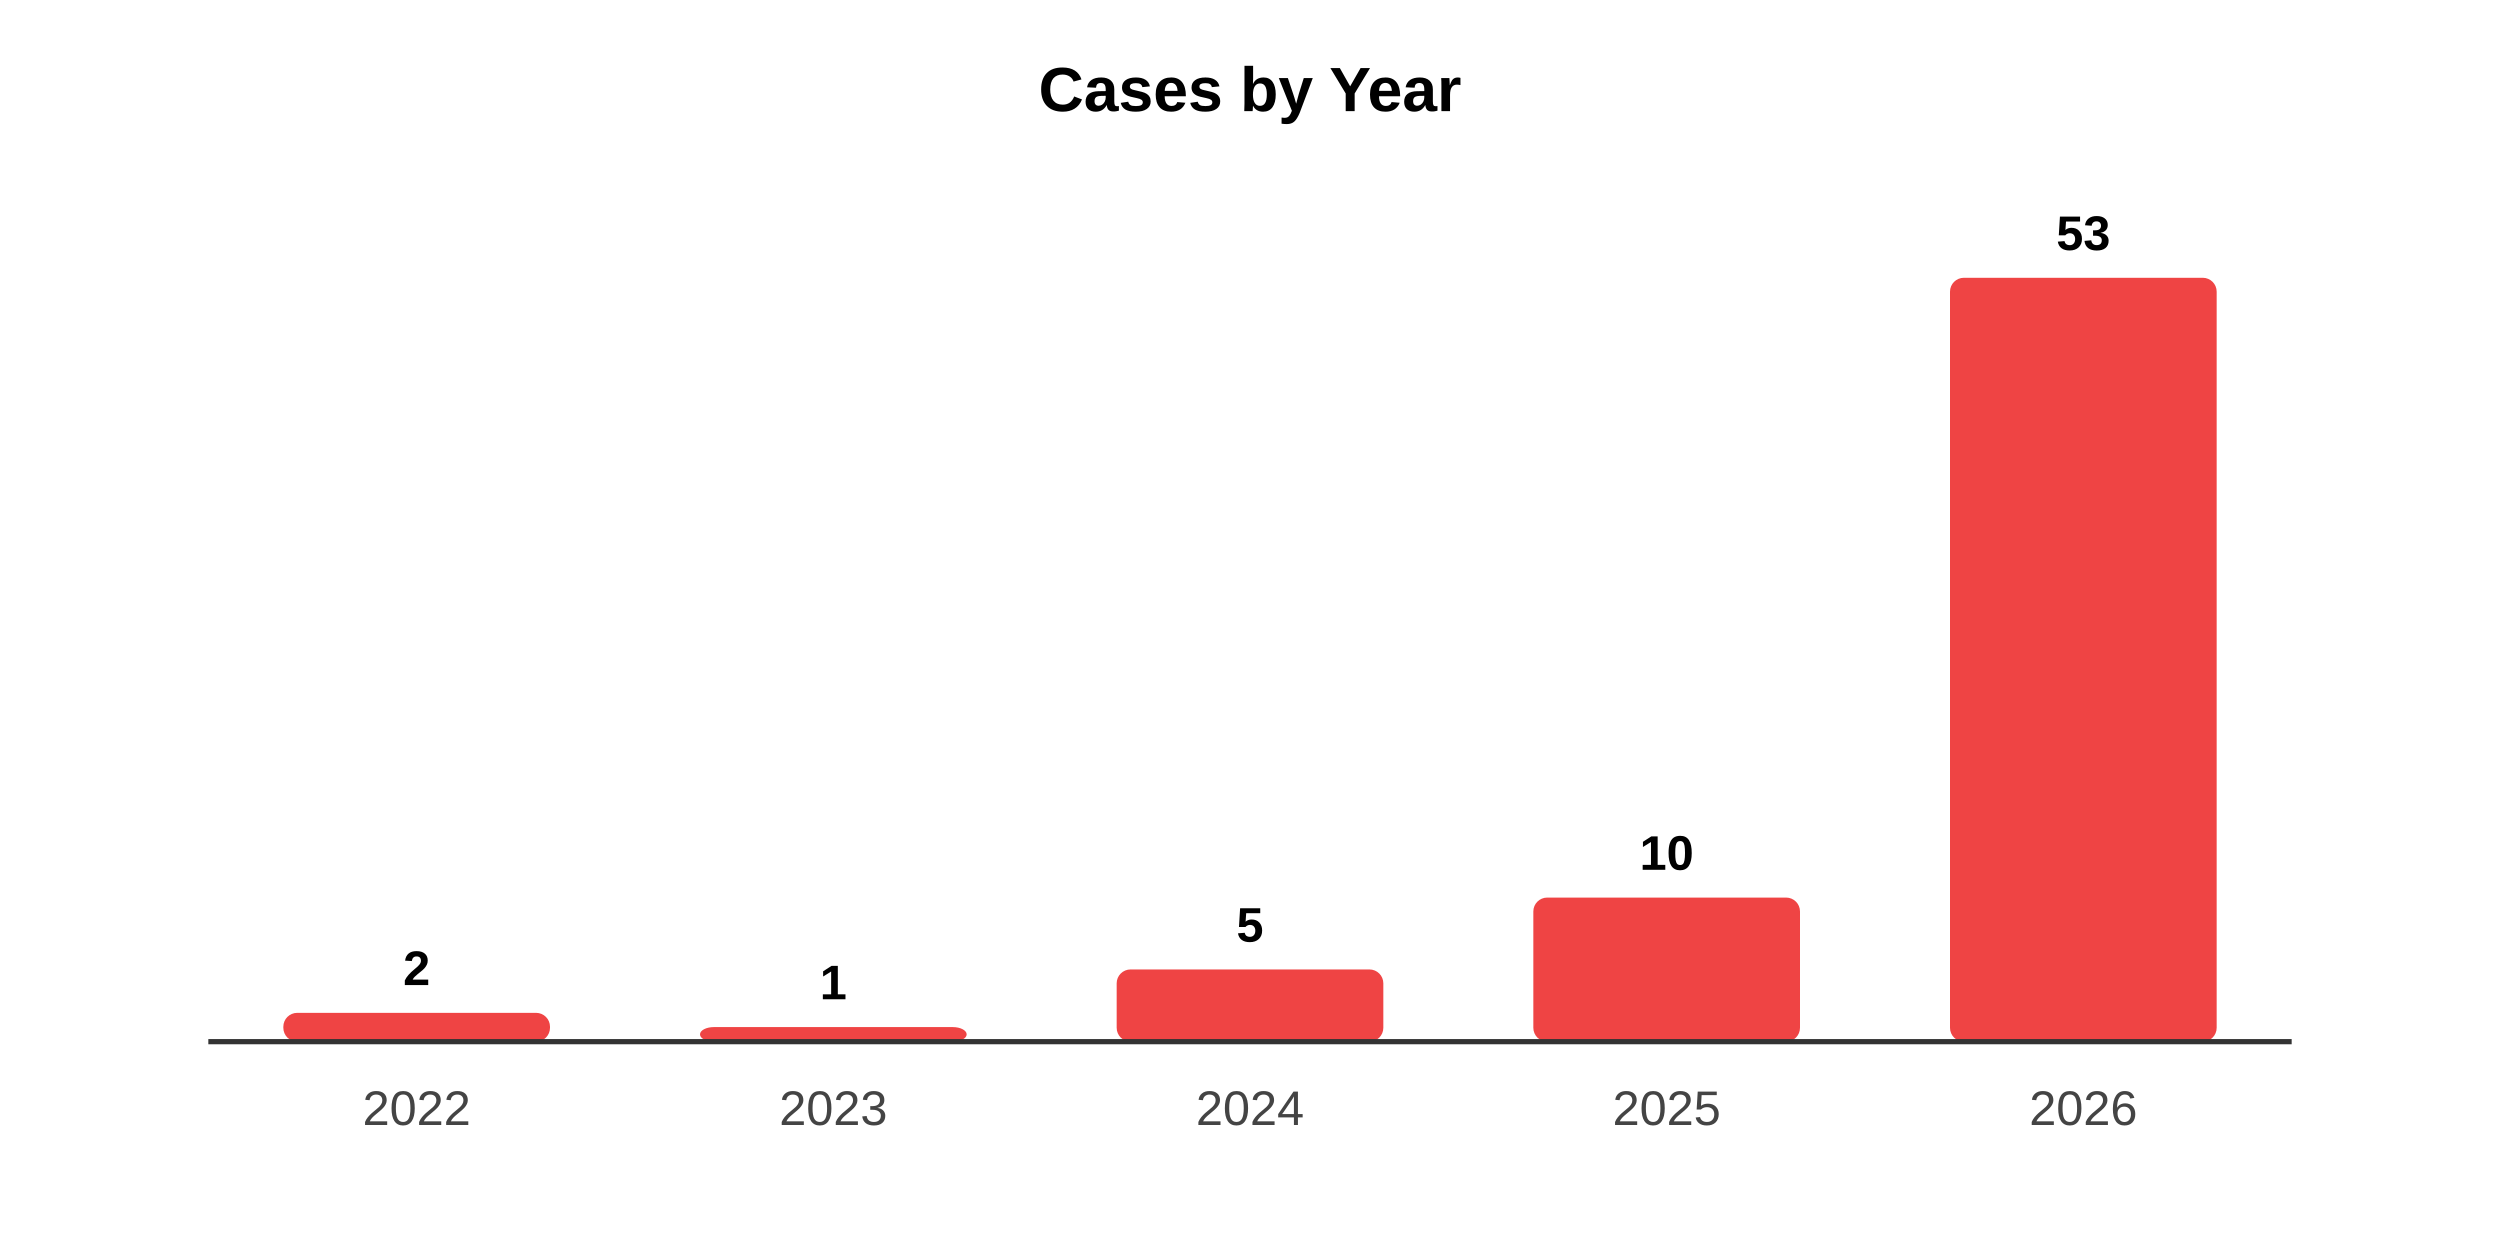
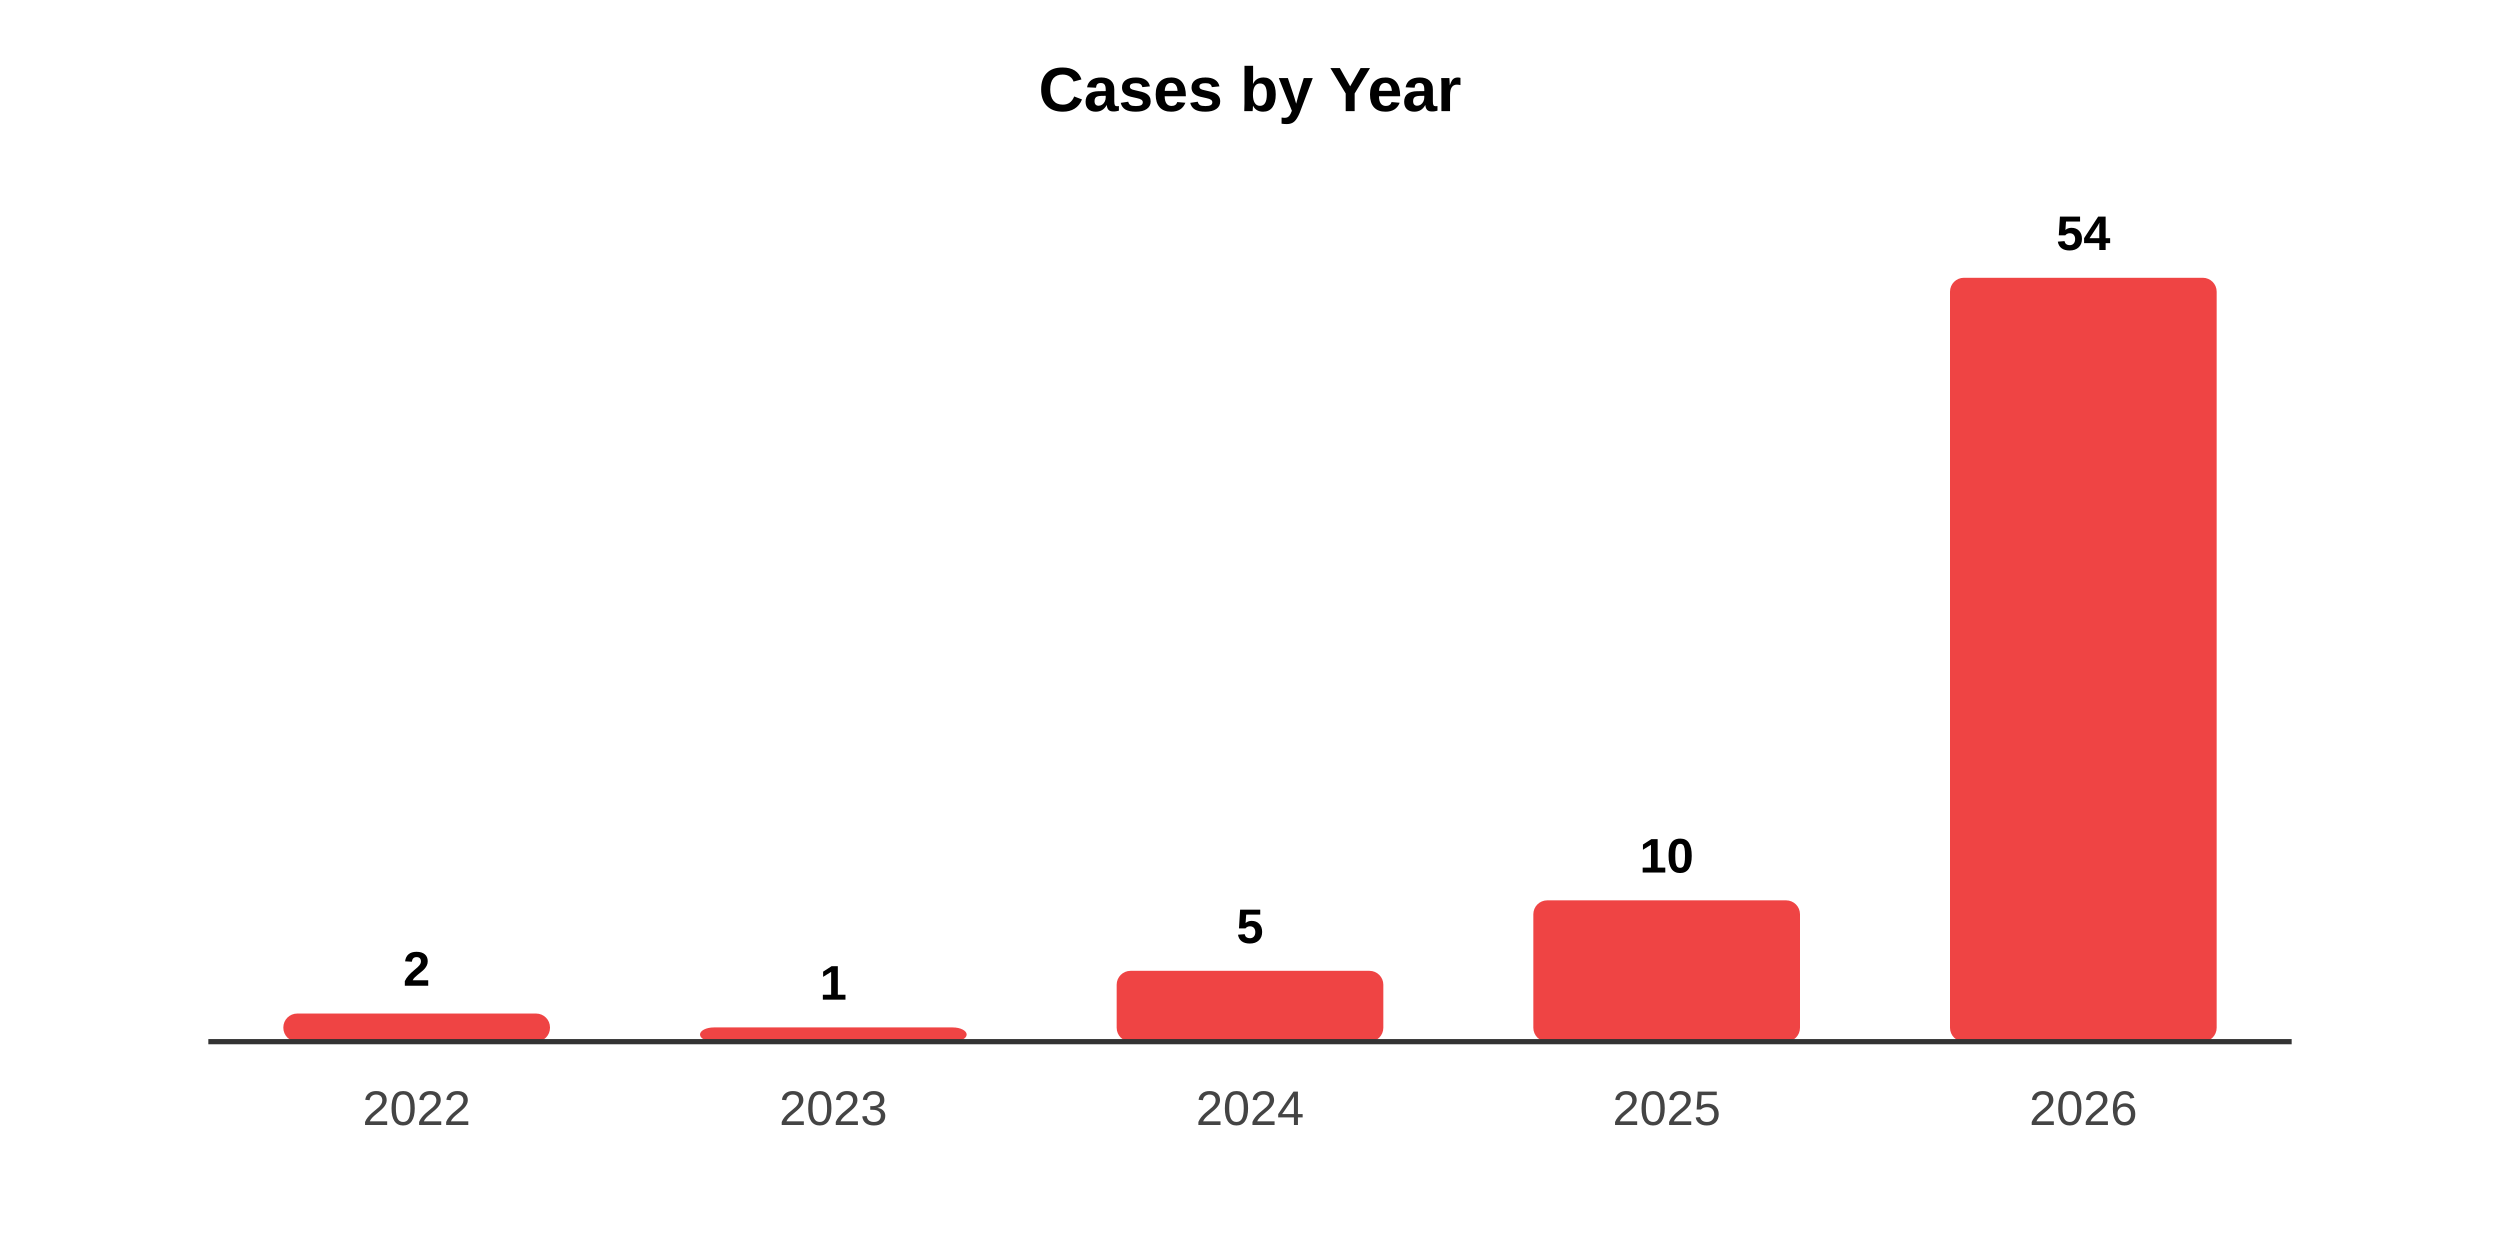
<svg xmlns="http://www.w3.org/2000/svg" width="720" height="360" viewBox="0 0 720 360" preserveAspectRatio="xMidYMid meet" font-family="Arial, Helvetica, sans-serif">
  <text x="360.0" y="32" text-anchor="middle" font-size="18" font-weight="700">Cases by Year</text>
-   <rect x="81.6" y="291.7" width="76.8" height="8.3" rx="4" fill="#ef4444" />
-   <text x="120.0" y="283.7" text-anchor="middle" font-size="14" font-weight="700">2</text>
+   <rect x="81.6" y="291.9" width="76.8" height="8.1" rx="4" fill="#ef4444" />
+   <text x="120.0" y="283.9" text-anchor="middle" font-size="14" font-weight="700">2</text>
  <text x="120.0" y="324" text-anchor="middle" font-size="14" fill="#444">2022</text>
-   <rect x="201.6" y="295.8" width="76.8" height="4.2" rx="4" fill="#ef4444" />
-   <text x="240.0" y="287.8" text-anchor="middle" font-size="14" font-weight="700">1</text>
+   <rect x="201.6" y="295.9" width="76.8" height="4.1" rx="4" fill="#ef4444" />
+   <text x="240.0" y="287.9" text-anchor="middle" font-size="14" font-weight="700">1</text>
  <text x="240.0" y="324" text-anchor="middle" font-size="14" fill="#444">2023</text>
-   <rect x="321.6" y="279.2" width="76.8" height="20.8" rx="4" fill="#ef4444" />
-   <text x="360.0" y="271.2" text-anchor="middle" font-size="14" font-weight="700">5</text>
+   <rect x="321.6" y="279.6" width="76.8" height="20.4" rx="4" fill="#ef4444" />
+   <text x="360.0" y="271.6" text-anchor="middle" font-size="14" font-weight="700">5</text>
  <text x="360.0" y="324" text-anchor="middle" font-size="14" fill="#444">2024</text>
-   <rect x="441.6" y="258.5" width="76.8" height="41.5" rx="4" fill="#ef4444" />
-   <text x="480.0" y="250.5" text-anchor="middle" font-size="14" font-weight="700">10</text>
+   <rect x="441.6" y="259.3" width="76.8" height="40.7" rx="4" fill="#ef4444" />
+   <text x="480.0" y="251.3" text-anchor="middle" font-size="14" font-weight="700">10</text>
  <text x="480.0" y="324" text-anchor="middle" font-size="14" fill="#444">2025</text>
  <rect x="561.6" y="80.0" width="76.8" height="220.0" rx="4" fill="#ef4444" />
-   <text x="600.0" y="72.0" text-anchor="middle" font-size="14" font-weight="700">53</text>
+   <text x="600.0" y="72.0" text-anchor="middle" font-size="14" font-weight="700">54</text>
  <text x="600.0" y="324" text-anchor="middle" font-size="14" fill="#444">2026</text>
  <line x1="60" y1="300" x2="660" y2="300" stroke="#333" stroke-width="1.5" />
</svg>
